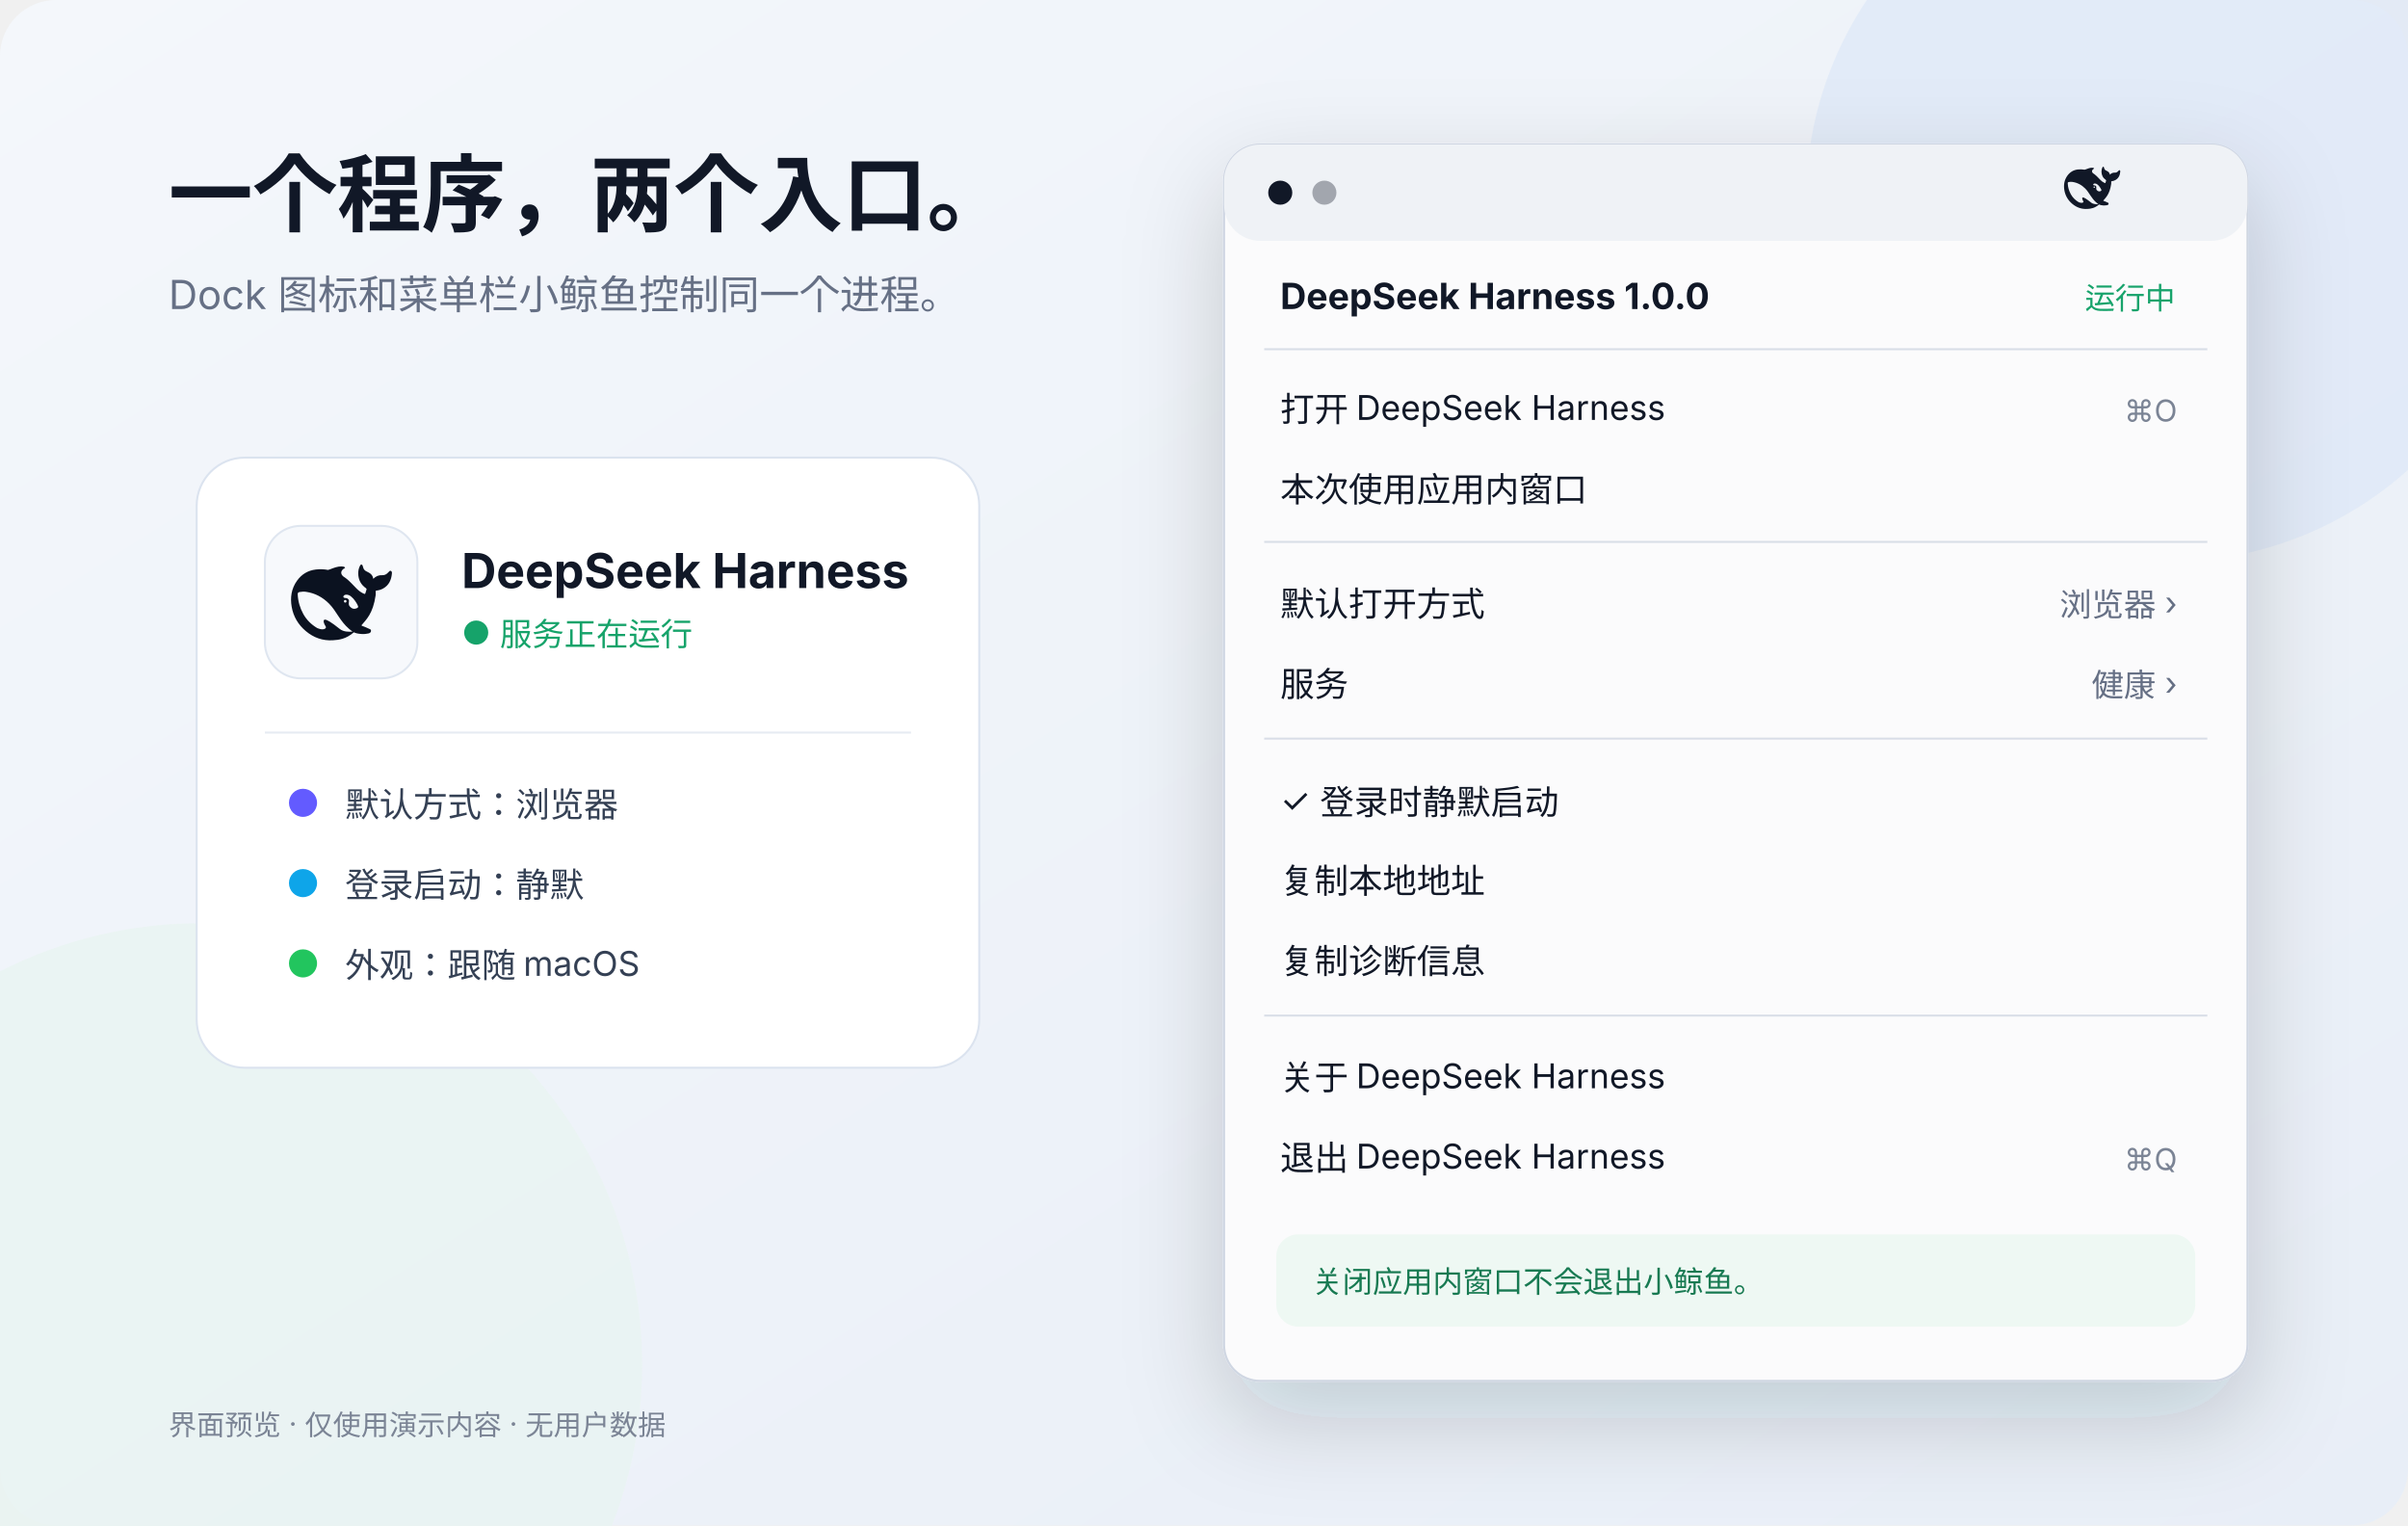
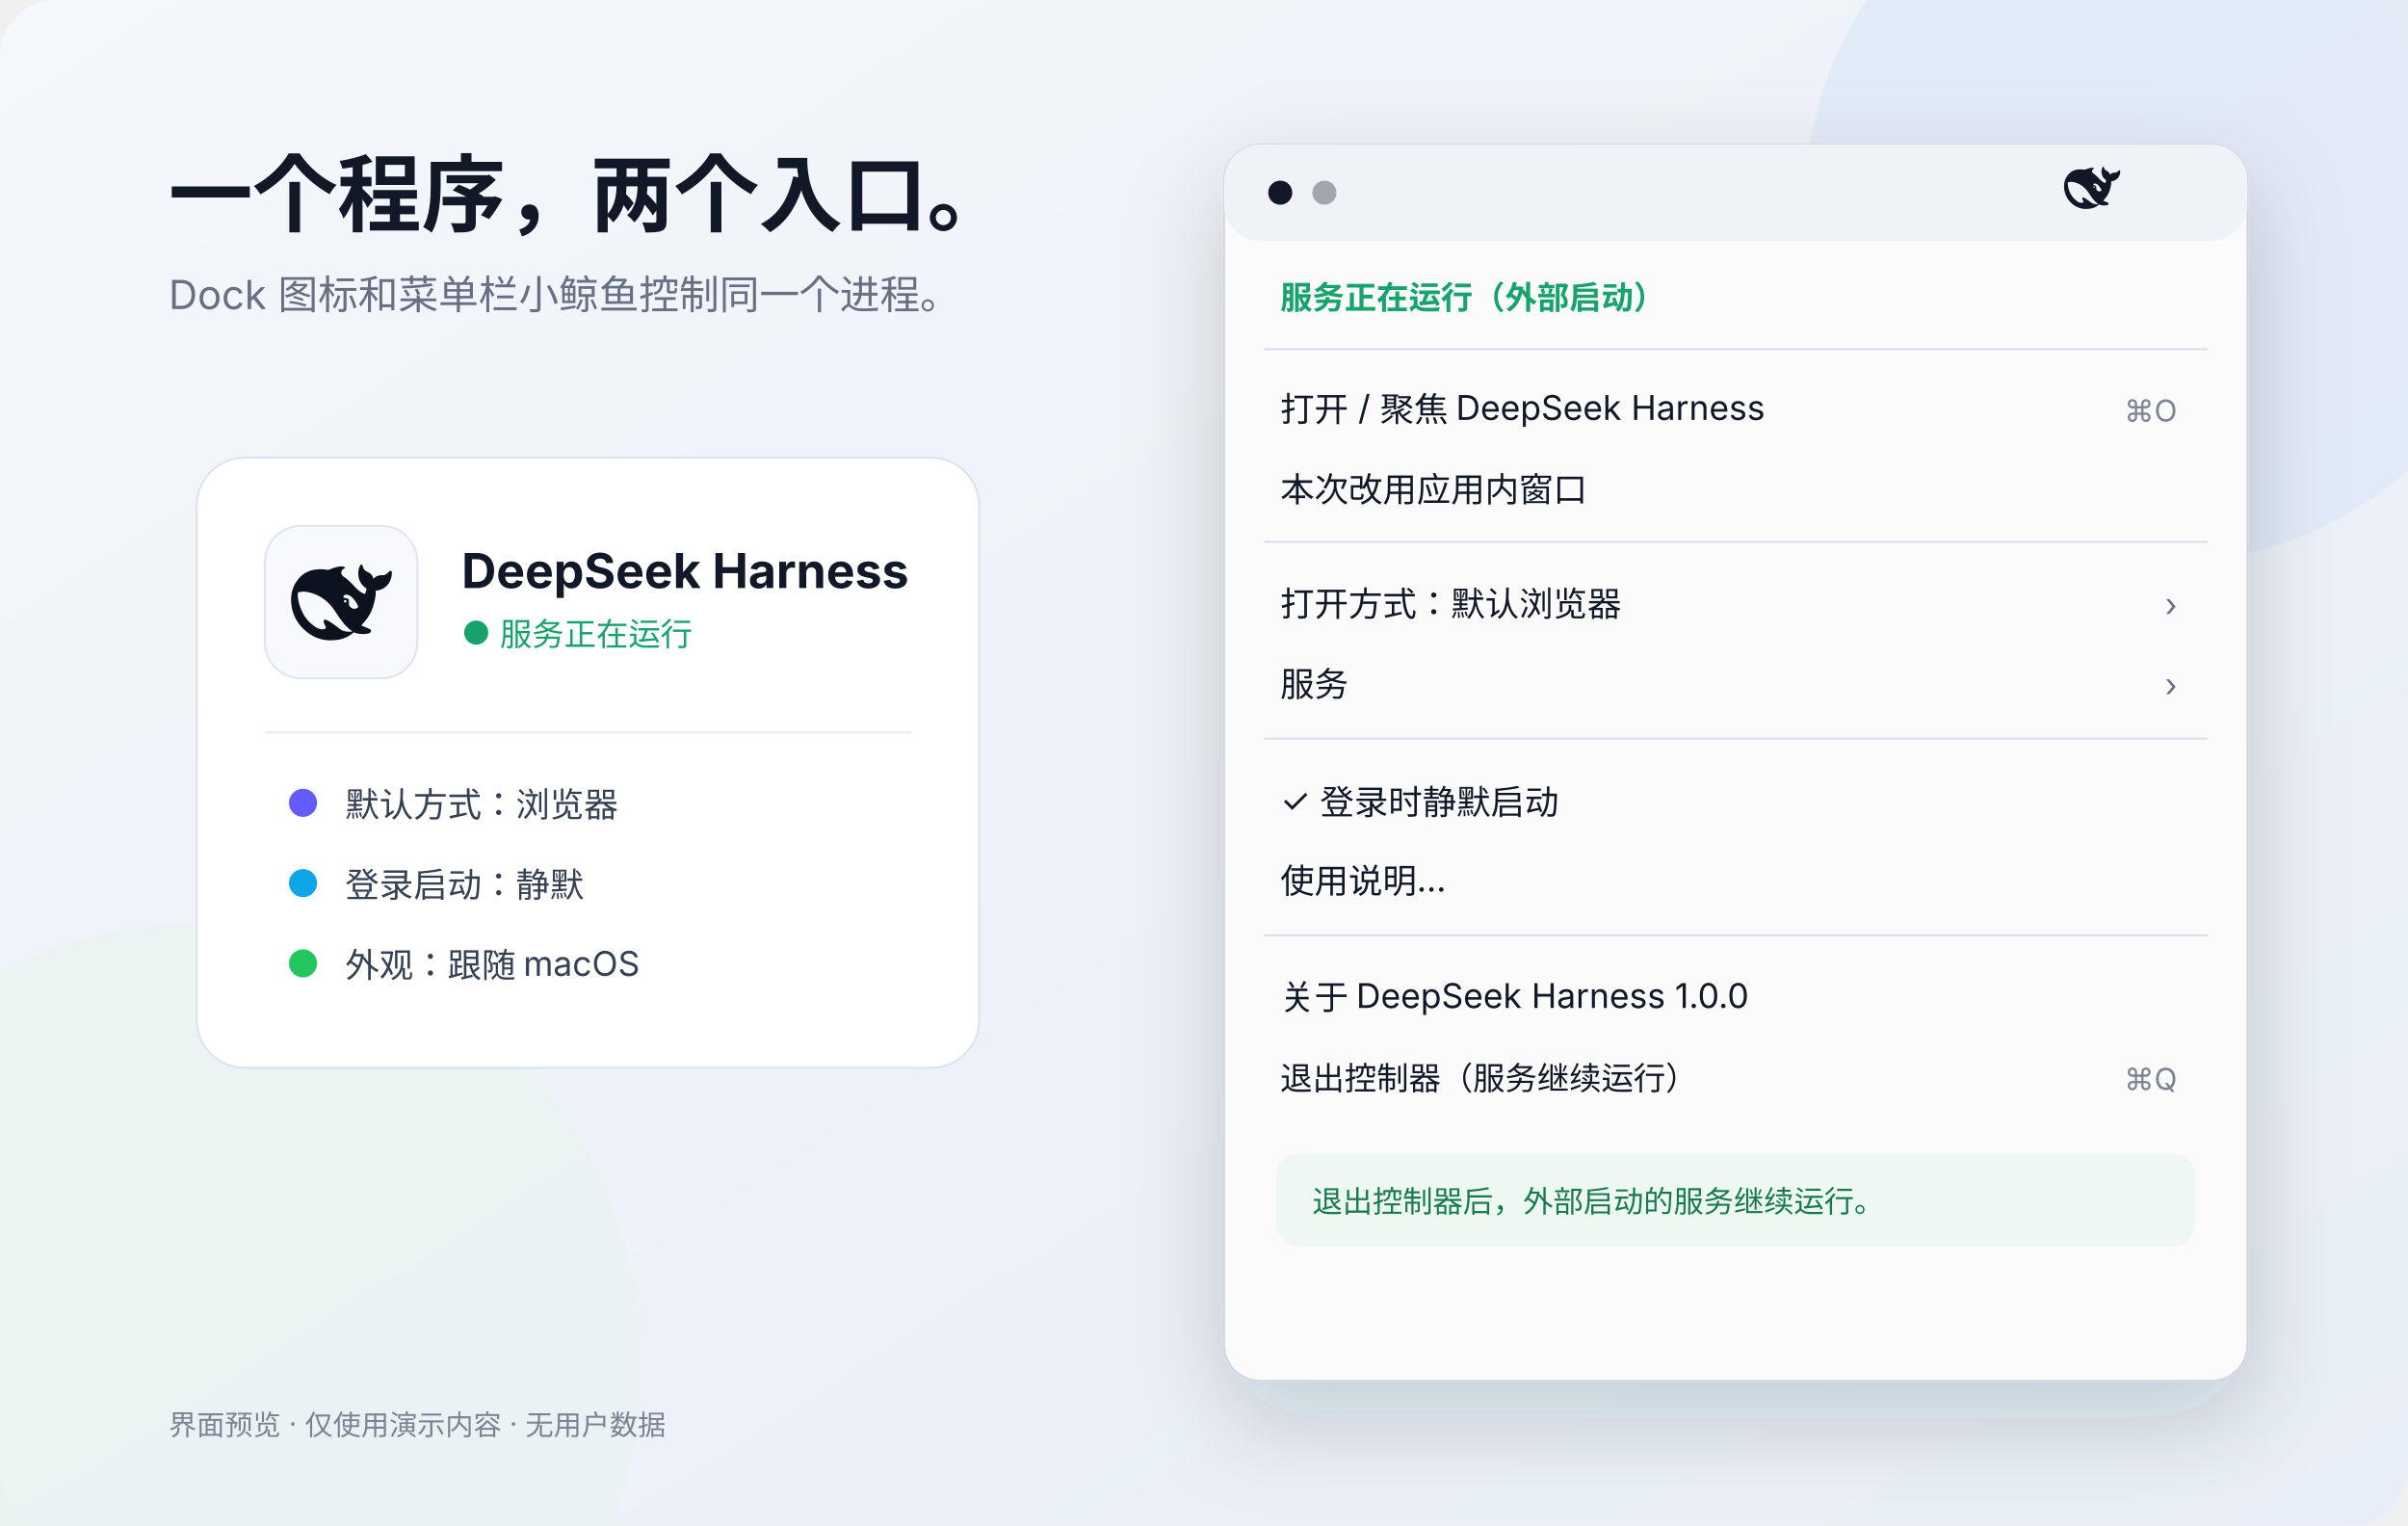
<svg xmlns="http://www.w3.org/2000/svg" width="1200" height="760" viewBox="0 0 1200 760" role="img" aria-labelledby="title desc">
  <defs>
    <linearGradient id="bg" x1="0" y1="0" x2="1" y2="1">
      <stop stop-color="#f4f7fb" />
      <stop offset="1" stop-color="#e8eef7" />
    </linearGradient>
    <filter id="shadow" x="-30%" y="-30%" width="160%" height="180%">
      <feDropShadow dx="0" dy="18" stdDeviation="24" flood-color="#172033" flood-opacity=".18" />
    </filter>
    <path id="whale" d="M48.835 10.048C48.323 9.792 48.102 10.28 47.803 10.528C46.779 11.624 45.905 12.16 44.762 12.096C43.092 12 41.666 12.536 40.406 13.84C40.138 12.232 39.248 11.272 37.893 10.656C36.467 10.016 35.97 9.32 35.356 7.728C35.246 7.4 35.135 7.064 34.765 7.008C34.363 6.944 34.206 7.288 34.048 7.576C32.307 10.816 33.197 15.792 36.9 18.336C37.176 18.528 37.247 18.72 37.16 19C36.995 19.576 36.797 20.136 36.624 20.712C36.514 21.08 36.349 21.16 35.962 21C32.252 19.416 30.085 15.672 27.233 13.52C26.776 13.176 26.319 12.856 25.847 12.552C23.862 10.584 26.107 8.968 26.627 8.776C27.17 8.576 26.816 7.888 25.059 7.896C21.695 7.912 20.198 9.256 18.709 9.584C12.903 8.456 7.46 10.448 3.843 14.768C-1.112 20.688.116 30.952 8.074 38.88C14.116 44.72 24.902 45.104 31.102 39.456C34.686 41.272 39.665 40.192 38.964 38.032C34.623 35.968 35.576 36.808 34.71 36.128C38.121 32.008 41.54 27.016 41.54 19.992C45.834 19.528 48.93 16.28 49.331 11.256C49.371 10.784 49.324 10.296 48.835 10.048ZM24.326 37.84C20.12 34.464 18.079 33.352 17.236 33.4C16.448 33.448 16.59 34.368 16.763 34.968C17.212 36.44 18.173 37.168 17.283 37.728C15.928 38.584 13.573 37.44 13.462 37.384C7.317 33.688 4.513 27.32 4.198 21.368C4.158 20.576 4.387 20.296 5.159 20.152C12.525 18.76 18.48 24.648 23.689 31.72C25.752 34.52 27.478 37.24 30.479 39.104C28.864 39.288 26.17 39.328 24.326 37.84ZM26.343 24.6C26.343 24.248 26.619 23.968 26.966 23.968C27.312 23.968 27.58 24.248 27.58 24.6C27.58 24.952 27.304 25.232 26.957 25.232C26.611 25.232 26.343 24.952 26.343 24.6ZM32.606 27.88C30.81 28.632 29.124 27.432 28.699 26.128C28.431 25.304 28.872 24.248 28.25 23.424C27.752 22.768 26.863 23.016 26.351 22.856C25.689 22.648 25.926 21.944 26.509 21.688C28.053 21.008 29.691 22.184 30.834 23.328C31.622 24.256 32.692 25.704 33.11 26.952C33.245 27.352 33.071 27.68 32.606 27.88Z" />
    <path id="official-whale" d="M48.835 10.048C48.323 9.792 48.102 10.28 47.803 10.528C47.701 10.608 47.614 10.712 47.527 10.808C46.779 11.624 45.905 12.16 44.762 12.096C43.092 12 41.666 12.536 40.406 13.84C40.138 12.232 39.248 11.272 37.893 10.656C37.184 10.336 36.467 10.016 35.97 9.32C35.623 8.824 35.529 8.272 35.356 7.728C35.246 7.4 35.135 7.064 34.765 7.008C34.363 6.944 34.206 7.288 34.048 7.576C33.418 8.752 33.173 10.048 33.197 11.36C33.252 14.312 34.474 16.664 36.9 18.336C37.176 18.528 37.247 18.72 37.16 19C36.995 19.576 36.797 20.136 36.624 20.712C36.514 21.08 36.349 21.16 35.962 21C34.631 20.432 33.481 19.592 32.464 18.576C30.739 16.872 29.179 14.992 27.233 13.52C26.776 13.176 26.319 12.856 25.847 12.552C23.862 10.584 26.107 8.968 26.627 8.776C27.17 8.576 26.816 7.888 25.059 7.896C23.302 7.904 21.695 8.504 19.647 9.304C19.348 9.424 19.032 9.512 18.709 9.584C16.85 9.224 14.92 9.144 12.903 9.376C9.106 9.808 6.073 11.64 3.843 14.768C1.165 18.528 0.534 22.8 1.307 27.256C2.118 31.952 4.466 35.84 8.074 38.88C11.816 42.032 16.125 43.576 21.041 43.28C24.027 43.104 27.352 42.696 31.102 39.456C32.047 39.936 33.04 40.128 34.686 40.272C35.955 40.392 37.176 40.208 38.121 40.008C39.602 39.688 39.499 38.288 38.964 38.032C34.623 35.968 35.576 36.808 34.71 36.128C36.916 33.464 40.24 30.696 41.54 21.728C41.643 21.016 41.556 20.568 41.54 19.992C41.532 19.64 41.611 19.504 42.005 19.464C43.092 19.336 44.148 19.032 45.117 18.488C47.929 16.92 49.064 14.344 49.331 11.256C49.371 10.784 49.324 10.296 48.835 10.048ZM24.326 37.84C20.12 34.464 18.079 33.352 17.236 33.4C16.448 33.448 16.59 34.368 16.763 34.968C16.944 35.56 17.181 35.968 17.512 36.488C17.74 36.832 17.898 37.344 17.283 37.728C15.928 38.584 13.573 37.44 13.462 37.384C10.721 35.736 8.428 33.56 6.813 30.584C5.253 27.72 4.348 24.648 4.198 21.368C4.158 20.576 4.387 20.296 5.159 20.152C6.175 19.96 7.223 19.92 8.239 20.072C12.533 20.712 16.189 22.672 19.253 25.776C21.002 27.544 22.325 29.656 23.689 31.72C25.138 33.912 26.698 36 28.683 37.712C29.384 38.312 29.943 38.768 30.479 39.104C28.864 39.288 26.17 39.328 24.326 37.84ZM26.343 24.6C26.343 24.248 26.619 23.968 26.966 23.968C27.044 23.968 27.115 23.984 27.178 24.008C27.265 24.04 27.344 24.088 27.407 24.16C27.517 24.272 27.58 24.432 27.58 24.6C27.58 24.952 27.304 25.232 26.957 25.232C26.611 25.232 26.343 24.952 26.343 24.6ZM32.606 27.88C32.205 28.048 31.803 28.192 31.416 28.208C30.818 28.24 30.164 27.992 29.81 27.688C29.258 27.216 28.864 26.952 28.699 26.128C28.628 25.776 28.668 25.232 28.73 24.92C28.872 24.248 28.714 23.816 28.25 23.424C27.872 23.104 27.391 23.016 26.863 23.016C26.666 23.016 26.485 22.928 26.351 22.856C26.13 22.744 25.949 22.464 26.123 22.12C26.178 22.008 26.446 21.736 26.509 21.688C27.226 21.272 28.053 21.408 28.817 21.72C29.526 22.016 30.061 22.56 30.834 23.328C31.622 24.256 31.763 24.512 32.212 25.208C32.567 25.752 32.89 26.312 33.11 26.952C33.245 27.352 33.071 27.68 32.606 27.88Z" />
  </defs>
  <rect width="1200" height="760" rx="28" fill="url(#bg)" />
  <circle cx="1080" cy="100" r="180" fill="#dce7f7" opacity=".65" />
  <circle cx="100" cy="680" r="220" fill="#e9f4f1" opacity=".8" />
  <text x="84" y="112" fill="#111827" font-family="-apple-system,BlinkMacSystemFont,'Segoe UI',sans-serif" font-size="42" font-weight="700">一个程序，两个入口。</text>
  <text x="84" y="154" fill="#667085" font-family="-apple-system,BlinkMacSystemFont,'Segoe UI',sans-serif" font-size="20">Dock 图标和菜单栏小鲸鱼控制同一个进程。</text>
  <g transform="translate(98 228)">
    <rect width="390" height="304" rx="24" fill="#fff" stroke="#dbe3ef" />
    <rect x="34" y="34" width="76" height="76" rx="18" fill="#f7f9fc" stroke="#dfe6f0" />
    <g transform="translate(46 46) scale(1.04)" fill="#0b1220">
      <use href="#official-whale" />
    </g>
    <text x="132" y="65" fill="#111827" font-family="-apple-system,BlinkMacSystemFont,'Segoe UI',sans-serif" font-size="24" font-weight="650">DeepSeek Harness</text>
    <text x="132" y="93" fill="#16a36a" font-family="-apple-system,BlinkMacSystemFont,'Segoe UI',sans-serif" font-size="16">● 服务正在运行</text>
    <line x1="34" x2="356" y1="137" y2="137" stroke="#e6ebf2" />
    <circle cx="53" cy="172" r="7" fill="#635bff" />
    <text x="74" y="179" fill="#344054" font-family="-apple-system,BlinkMacSystemFont,'Segoe UI',sans-serif" font-size="17">默认方式：浏览器</text>
    <circle cx="53" cy="212" r="7" fill="#0ea5e9" />
    <text x="74" y="219" fill="#344054" font-family="-apple-system,BlinkMacSystemFont,'Segoe UI',sans-serif" font-size="17">登录启动：静默</text>
    <circle cx="53" cy="252" r="7" fill="#22c55e" />
    <text x="74" y="259" fill="#344054" font-family="-apple-system,BlinkMacSystemFont,'Segoe UI',sans-serif" font-size="17">外观：跟随 macOS</text>
  </g>
  <g filter="url(#shadow)">
    <rect x="610" y="72" width="510" height="616" rx="18" fill="#fbfbfc" stroke="#cfd6e2" />
  </g>
  <rect x="610" y="72" width="510" height="48" rx="18" fill="#eff2f6" />
  <circle cx="638" cy="96" r="6" fill="#111827" />
  <circle cx="660" cy="96" r="6" fill="#111827" opacity=".35" />
  <g transform="translate(1028 79) scale(.58)" fill="#111827">
    <use href="#official-whale" />
  </g>
  <g font-family="-apple-system,BlinkMacSystemFont,'Segoe UI',sans-serif">
-     <text x="638" y="154" fill="#111827" font-size="18" font-weight="650">DeepSeek Harness 1.0.0</text>
-     <text x="1084" y="154" text-anchor="end" fill="#17a36b" font-size="15">运行中</text>
+     <text x="638" y="154" fill="#17a36b" font-size="16" font-weight="650">服务正在运行（外部启动）</text>
    <line x1="630" x2="1100" y1="174" y2="174" stroke="#d9dee7" />
-     <text x="638" y="210" fill="#111827" font-size="17">打开 DeepSeek Harness</text>
+     <text x="638" y="210" fill="#111827" font-size="17">打开 / 聚焦 DeepSeek Harness</text>
    <text x="1085" y="210" text-anchor="end" fill="#7b8495" font-size="15">⌘O</text>
-     <text x="638" y="250" fill="#111827" font-size="17">本次使用应用内窗口</text>
+     <text x="638" y="250" fill="#111827" font-size="17">本次改用应用内窗口</text>
    <line x1="630" x2="1100" y1="270" y2="270" stroke="#d9dee7" />
-     <text x="638" y="307" fill="#111827" font-size="17">默认打开方式</text>
-     <text x="1085" y="307" text-anchor="end" fill="#667085" font-size="16">浏览器  ›</text>
+     <text x="638" y="307" fill="#111827" font-size="17">打开方式：默认浏览器</text>
+     <text x="1085" y="307" text-anchor="end" fill="#667085" font-size="16">›</text>
    <text x="638" y="347" fill="#111827" font-size="17">服务</text>
-     <text x="1085" y="347" text-anchor="end" fill="#667085" font-size="16">健康  ›</text>
+     <text x="1085" y="347" text-anchor="end" fill="#667085" font-size="16">›</text>
    <line x1="630" x2="1100" y1="368" y2="368" stroke="#d9dee7" />
    <text x="638" y="405" fill="#111827" font-size="17">✓  登录时静默启动</text>
-     <text x="638" y="445" fill="#111827" font-size="17">复制本地地址</text>
-     <text x="638" y="485" fill="#111827" font-size="17">复制诊断信息</text>
-     <line x1="630" x2="1100" y1="506" y2="506" stroke="#d9dee7" />
-     <text x="638" y="543" fill="#111827" font-size="17">关于 DeepSeek Harness</text>
-     <text x="638" y="583" fill="#111827" font-size="17">退出 DeepSeek Harness</text>
-     <text x="1085" y="583" text-anchor="end" fill="#7b8495" font-size="15">⌘Q</text>
-     <rect x="636" y="615" width="458" height="46" rx="11" fill="#eef8f3" />
-     <text x="654" y="644" fill="#187a52" font-size="15">关闭应用内窗口不会退出小鲸鱼。</text>
+     <text x="638" y="445" fill="#111827" font-size="17">使用说明…</text>
+     <line x1="630" x2="1100" y1="466" y2="466" stroke="#d9dee7" />
+     <text x="638" y="503" fill="#111827" font-size="17">关于 DeepSeek Harness 1.0.0</text>
+     <text x="638" y="543" fill="#111827" font-size="16">退出控制器（服务继续运行）</text>
+     <text x="1085" y="543" text-anchor="end" fill="#7b8495" font-size="15">⌘Q</text>
+     <rect x="636" y="575" width="458" height="46" rx="11" fill="#eef8f3" />
+     <text x="654" y="604" fill="#187a52" font-size="15">退出控制器后，外部启动的服务继续运行。</text>
  </g>
  <text x="84" y="715" fill="#7b8495" font-family="-apple-system,BlinkMacSystemFont,'Segoe UI',sans-serif" font-size="14">界面预览 · 仅使用演示内容 · 无用户数据</text>
</svg>
